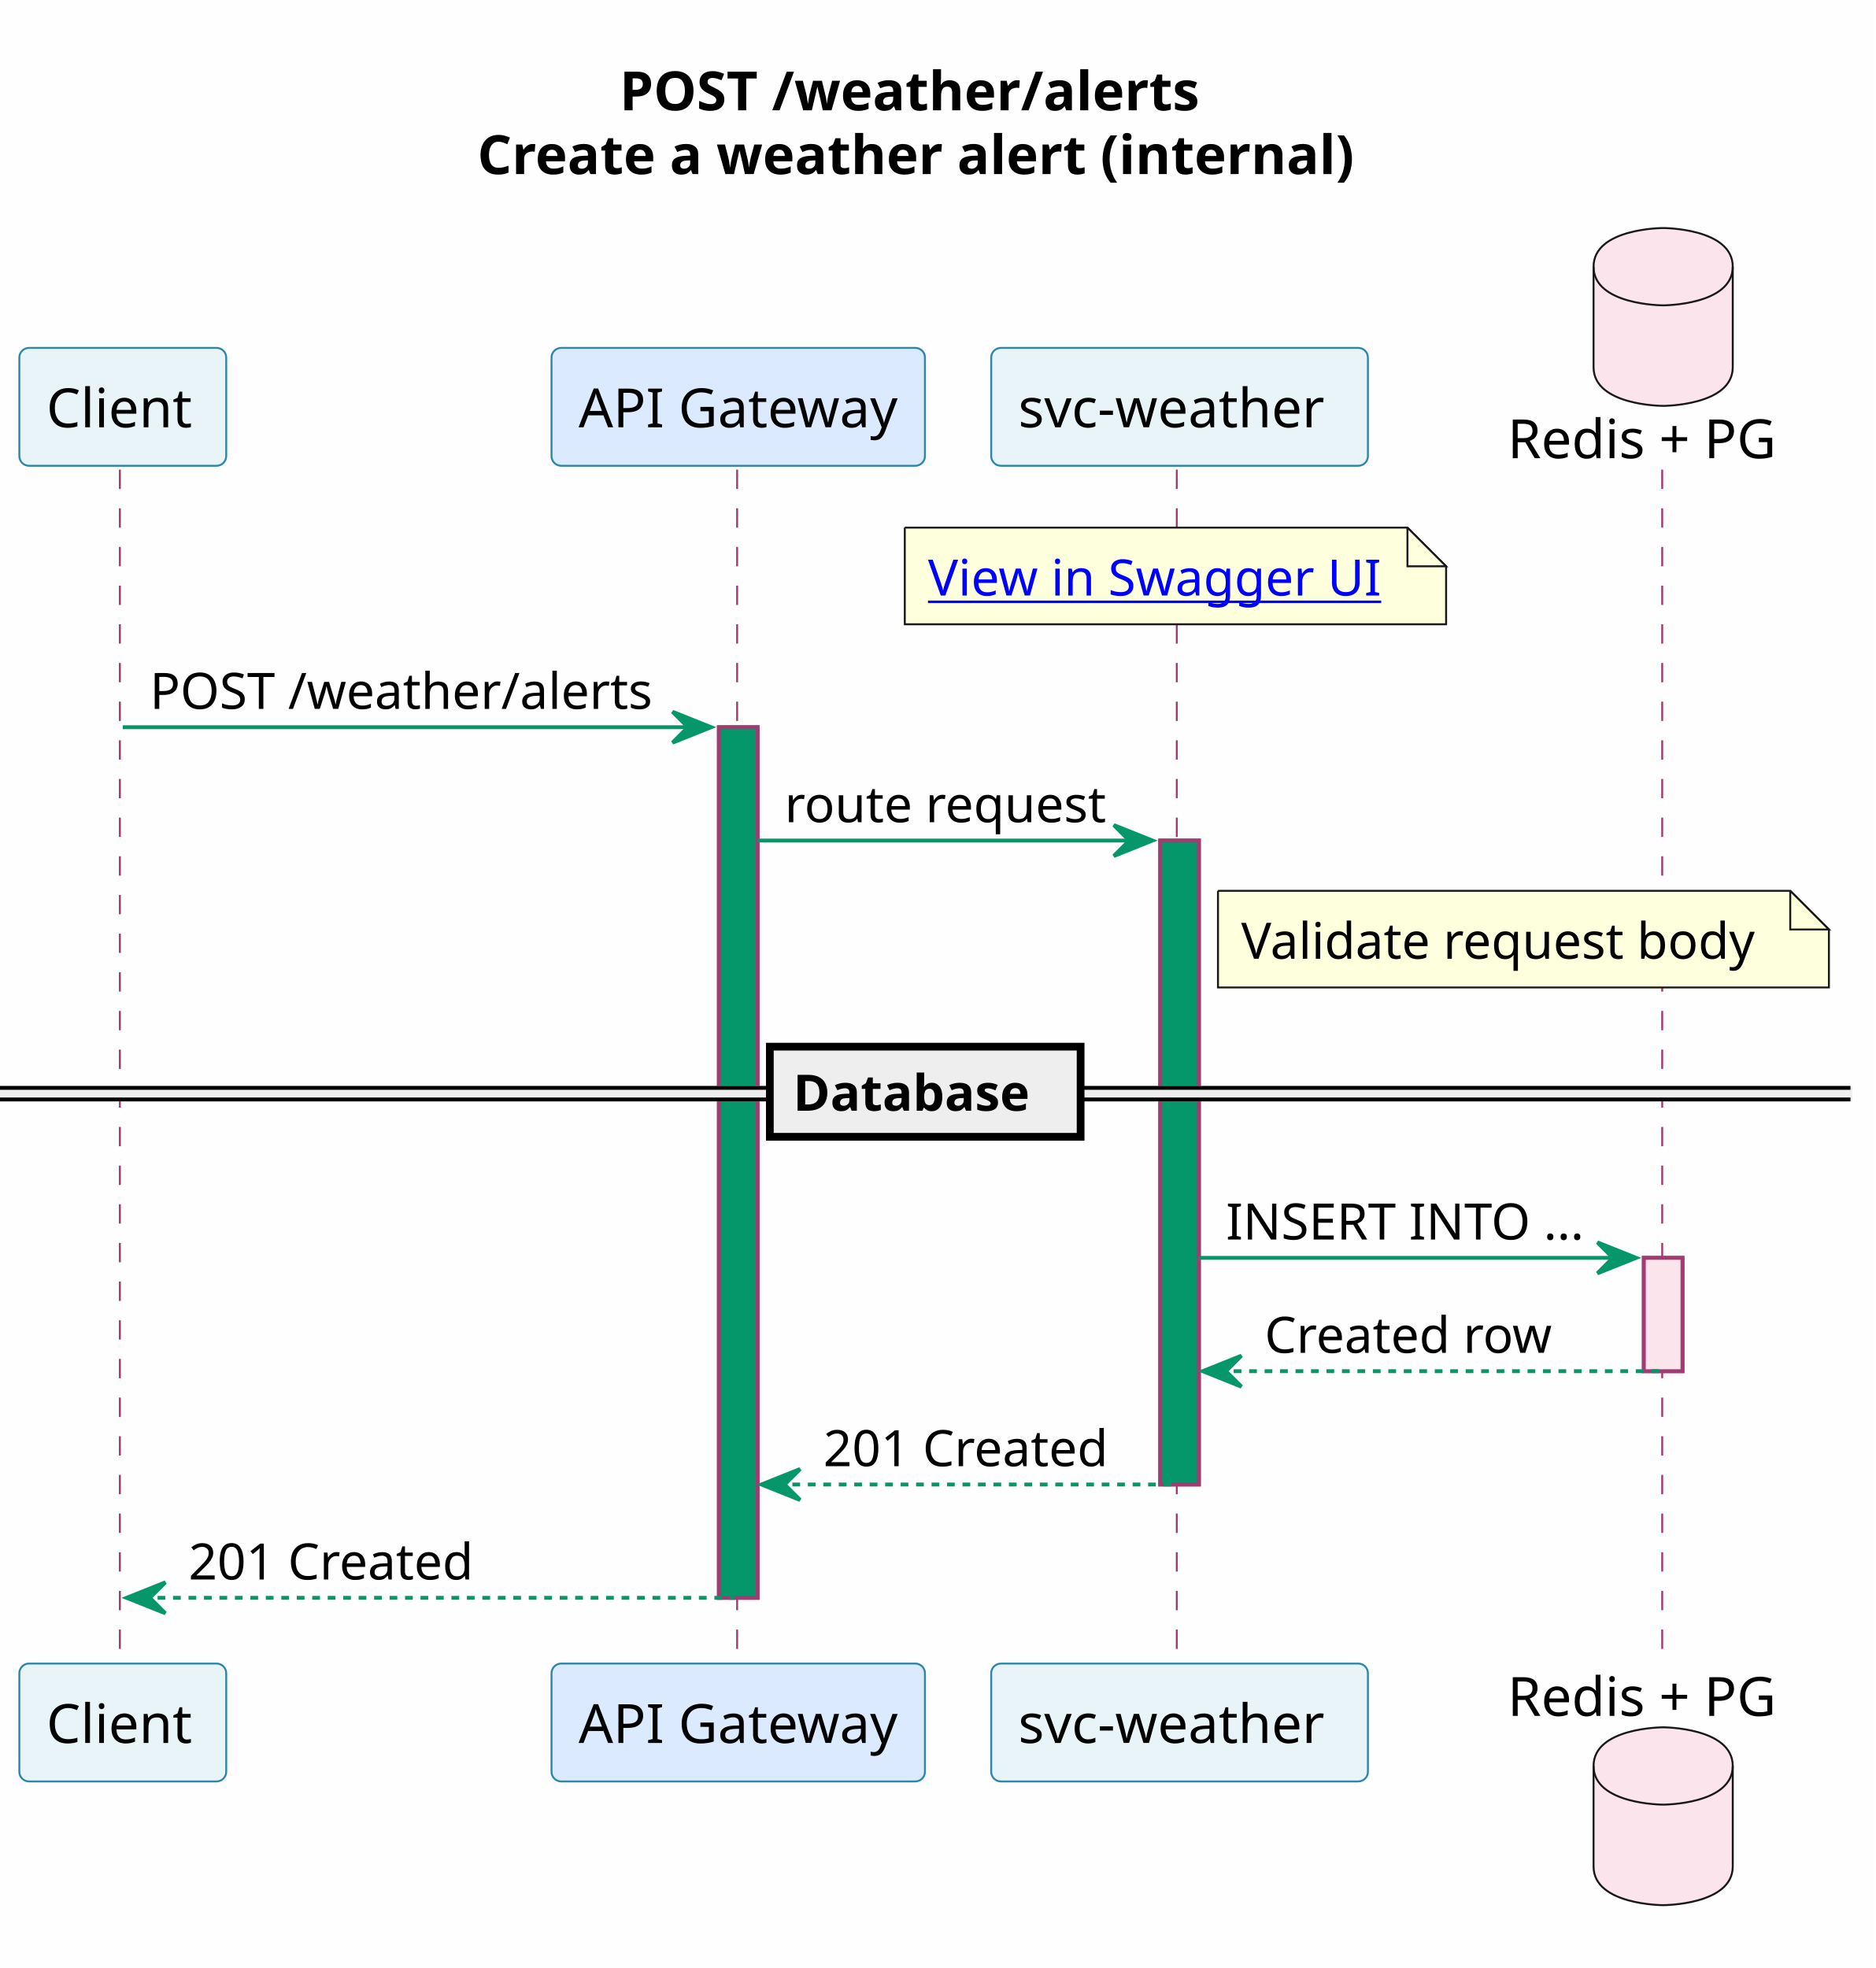
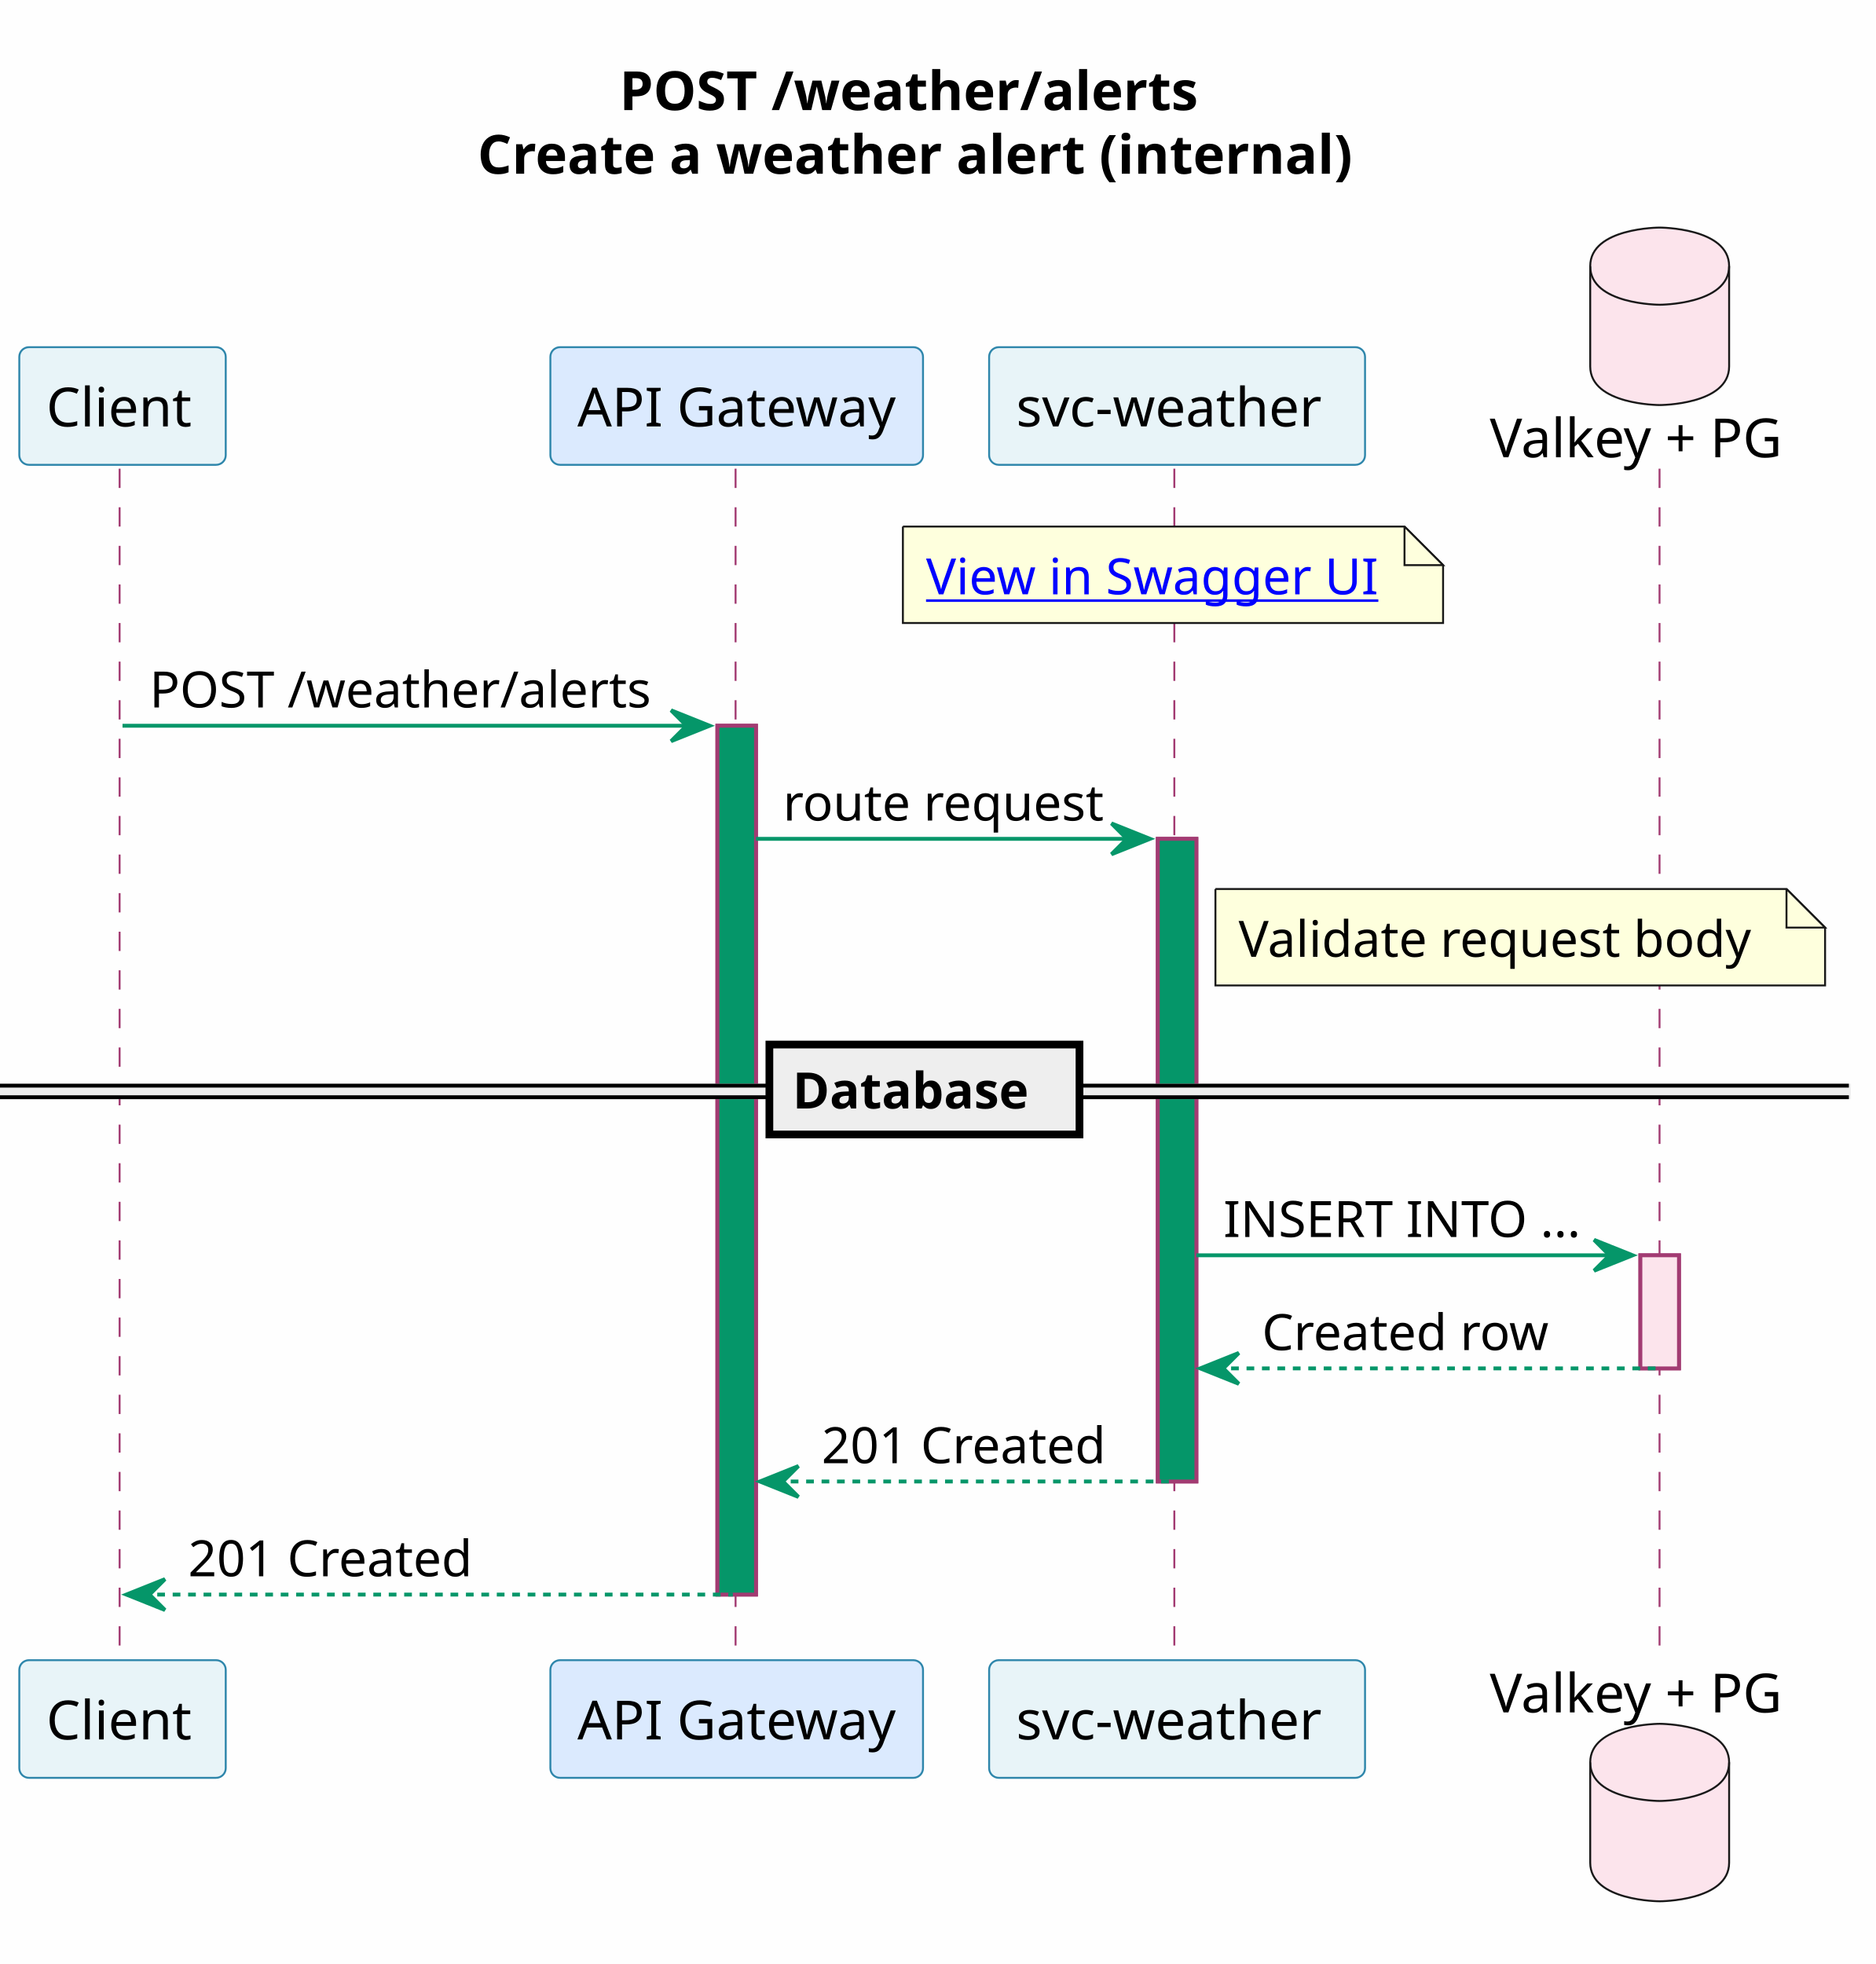
- <svg xmlns="http://www.w3.org/2000/svg" xmlns:xlink="http://www.w3.org/1999/xlink" contentStyleType="text/css" data-diagram-type="SEQUENCE" height="509px" preserveAspectRatio="none" style="width:485px;height:509px;background:#FEFEFE;" version="1.1" viewBox="0 0 485 509" width="485px" zoomAndPan="magnify">
+ <svg xmlns="http://www.w3.org/2000/svg" xmlns:xlink="http://www.w3.org/1999/xlink" contentStyleType="text/css" data-diagram-type="SEQUENCE" height="509px" preserveAspectRatio="none" style="width:486px;height:509px;background:#FEFEFE;" version="1.1" viewBox="0 0 486 509" width="486px" zoomAndPan="magnify">
  <defs />
  <g>
-     <rect fill="#FEFEFE" height="509" style="stroke:none;stroke-width:1;" width="485" x="0" y="0" />
-     <text fill="#000000" font-family="Segoe UI" font-size="14" font-weight="bold" lengthAdjust="spacing" textLength="157.103" x="160.235" y="28.535">POST /weather/alerts</text>
-     <text fill="#000000" font-family="Segoe UI" font-size="14" font-weight="bold" lengthAdjust="spacing" textLength="230.651" x="123.461" y="45.023">Create a weather alert (internal)</text>
+     <rect fill="#FEFEFE" height="509" style="stroke:none;stroke-width:1;" width="486" x="0" y="0" />
+     <text fill="#000000" font-family="Segoe UI" font-size="14" font-weight="bold" lengthAdjust="spacing" textLength="157.103" x="160.532" y="28.535">POST /weather/alerts</text>
+     <text fill="#000000" font-family="Segoe UI" font-size="14" font-weight="bold" lengthAdjust="spacing" textLength="230.651" x="123.758" y="45.023">Create a weather alert (internal)</text>
    <g>
      <rect fill="#059669" height="225.174" style="stroke:#A23B72;stroke-width:1;" width="10" x="185.926" y="188.086" />
    </g>
    <g>
      <rect fill="#059669" height="166.553" style="stroke:#A23B72;stroke-width:1;" width="10" x="300.06" y="217.397" />
    </g>
    <g>
      <rect fill="#FCE4EC" height="29.311" style="stroke:#A23B72;stroke-width:1;" width="10" x="425.132" y="325.328" />
    </g>
    <g>
      <rect fill="#000000" fill-opacity="0" height="309.795" width="8" x="27.752" y="121.465" />
      <line style="stroke:#A23B72;stroke-width:0.5;stroke-dasharray:5,5;" x1="31" x2="31" y1="121.465" y2="431.26" />
    </g>
    <g>
      <rect fill="#000000" fill-opacity="0" height="309.795" width="8" x="186.926" y="121.465" />
      <line style="stroke:#A23B72;stroke-width:0.5;stroke-dasharray:5,5;" x1="190.637" x2="190.637" y1="121.465" y2="431.26" />
    </g>
    <g>
      <rect fill="#000000" fill-opacity="0" height="309.795" width="8" x="301.06" y="121.465" />
      <line style="stroke:#A23B72;stroke-width:0.5;stroke-dasharray:5,5;" x1="304.348" x2="304.348" y1="121.465" y2="431.26" />
    </g>
    <g>
      <rect fill="#000000" fill-opacity="0" height="309.795" width="8" x="426.132" y="121.465" />
-       <line style="stroke:#A23B72;stroke-width:0.5;stroke-dasharray:5,5;" x1="429.887" x2="429.887" y1="121.465" y2="431.26" />
+       <line style="stroke:#A23B72;stroke-width:0.5;stroke-dasharray:5,5;" x1="430.096" x2="430.096" y1="121.465" y2="431.26" />
    </g>
    <g class="participant participant-head" data-participant="Client">
      <rect fill="#E8F4F8" height="30.488" rx="2.5" ry="2.5" style="stroke:#2E86AB;stroke-width:0.5;" width="53.505" x="5" y="89.977" />
      <text fill="#000000" font-family="Segoe UI" font-size="14" lengthAdjust="spacing" textLength="39.505" x="12" y="110.512">Client</text>
    </g>
    <g class="participant participant-tail" data-participant="Client">
      <rect fill="#E8F4F8" height="30.488" rx="2.5" ry="2.5" style="stroke:#2E86AB;stroke-width:0.5;" width="53.505" x="5" y="430.26" />
      <text fill="#000000" font-family="Segoe UI" font-size="14" lengthAdjust="spacing" textLength="39.505" x="12" y="450.795">Client</text>
    </g>
    <g class="participant participant-head" data-participant="GW">
      <rect fill="#DBEAFE" height="30.488" rx="2.5" ry="2.5" style="stroke:#2E86AB;stroke-width:0.5;" width="96.578" x="142.637" y="89.977" />
      <text fill="#000000" font-family="Segoe UI" font-size="14" lengthAdjust="spacing" textLength="82.578" x="149.637" y="110.512">API Gateway</text>
    </g>
    <g class="participant participant-tail" data-participant="GW">
      <rect fill="#DBEAFE" height="30.488" rx="2.5" ry="2.5" style="stroke:#2E86AB;stroke-width:0.5;" width="96.578" x="142.637" y="430.26" />
      <text fill="#000000" font-family="Segoe UI" font-size="14" lengthAdjust="spacing" textLength="82.578" x="149.637" y="450.795">API Gateway</text>
    </g>
    <g class="participant participant-head" data-participant="Svc">
      <a href="/microservices/svc-weather/" target="_top" title="/microservices/svc-weather/" xlink:actuate="onRequest" xlink:href="/microservices/svc-weather/" xlink:show="new" xlink:title="/microservices/svc-weather/" xlink:type="simple">
        <rect fill="#E8F4F8" height="30.488" rx="2.5" ry="2.5" style="stroke:#2E86AB;stroke-width:0.5;" width="97.426" x="256.348" y="89.977" />
        <text fill="#000000" font-family="Segoe UI" font-size="14" lengthAdjust="spacing" textLength="83.426" x="263.348" y="110.512">svc-weather</text>
      </a>
    </g>
    <g class="participant participant-tail" data-participant="Svc">
      <a href="/microservices/svc-weather/" target="_top" title="/microservices/svc-weather/" xlink:actuate="onRequest" xlink:href="/microservices/svc-weather/" xlink:show="new" xlink:title="/microservices/svc-weather/" xlink:type="simple">
        <rect fill="#E8F4F8" height="30.488" rx="2.5" ry="2.5" style="stroke:#2E86AB;stroke-width:0.5;" width="97.426" x="256.348" y="430.26" />
        <text fill="#000000" font-family="Segoe UI" font-size="14" lengthAdjust="spacing" textLength="83.426" x="263.348" y="450.795">svc-weather</text>
      </a>
    </g>
    <g class="participant participant-head" data-participant="DB">
-       <text fill="#000000" font-family="Segoe UI" font-size="14" lengthAdjust="spacing" textLength="74.491" x="389.887" y="118.512">Redis + PG</text>
+       <text fill="#000000" font-family="Segoe UI" font-size="14" lengthAdjust="spacing" textLength="82.072" x="386.096" y="118.512">Valkey + PG</text>
      <path d="M412.132,68.977 C412.132,58.977 430.132,58.977 430.132,58.977 C430.132,58.977 448.132,58.977 448.132,68.977 L448.132,94.977 C448.132,104.977 430.132,104.977 430.132,104.977 C430.132,104.977 412.132,104.977 412.132,94.977 L412.132,68.977" fill="#FCE4EC" style="stroke:#181818;stroke-width:0.5;" />
      <path d="M412.132,68.977 C412.132,78.977 430.132,78.977 430.132,78.977 C430.132,78.977 448.132,78.977 448.132,68.977" fill="none" style="stroke:#181818;stroke-width:0.5;" />
    </g>
    <g class="participant participant-tail" data-participant="DB">
-       <text fill="#000000" font-family="Segoe UI" font-size="14" lengthAdjust="spacing" textLength="74.491" x="389.887" y="443.795">Redis + PG</text>
+       <text fill="#000000" font-family="Segoe UI" font-size="14" lengthAdjust="spacing" textLength="82.072" x="386.096" y="443.795">Valkey + PG</text>
      <path d="M412.132,456.748 C412.132,446.748 430.132,446.748 430.132,446.748 C430.132,446.748 448.132,446.748 448.132,456.748 L448.132,482.748 C448.132,492.748 430.132,492.748 430.132,492.748 C430.132,492.748 412.132,492.748 412.132,482.748 L412.132,456.748" fill="#FCE4EC" style="stroke:#181818;stroke-width:0.5;" />
      <path d="M412.132,456.748 C412.132,466.748 430.132,466.748 430.132,466.748 C430.132,466.748 448.132,466.748 448.132,456.748" fill="none" style="stroke:#181818;stroke-width:0.5;" />
    </g>
    <g>
      <rect fill="#059669" height="225.174" style="stroke:#A23B72;stroke-width:1;" width="10" x="185.926" y="188.086" />
    </g>
    <g>
      <rect fill="#059669" height="166.553" style="stroke:#A23B72;stroke-width:1;" width="10" x="300.06" y="217.397" />
    </g>
    <g>
      <rect fill="#FCE4EC" height="29.311" style="stroke:#A23B72;stroke-width:1;" width="10" x="425.132" y="325.328" />
    </g>
    <path d="M234,136.465 L234,161.465 L374,161.465 L374,146.465 L364,136.465 L234,136.465" fill="#FEFFDD" style="stroke:#181818;stroke-width:0.5;" />
    <path d="M364,136.465 L364,146.465 L374,146.465 L364,136.465" fill="#FEFFDD" style="stroke:#181818;stroke-width:0.5;" />
    <a href="/services/api/svc-weather.html#/Alerts/createWeatherAlert" target="_top" title="/services/api/svc-weather.html#/Alerts/createWeatherAlert" xlink:actuate="onRequest" xlink:href="/services/api/svc-weather.html#/Alerts/createWeatherAlert" xlink:show="new" xlink:title="/services/api/svc-weather.html#/Alerts/createWeatherAlert" xlink:type="simple">
      <text fill="#0000FF" font-family="Segoe UI" font-size="13" lengthAdjust="spacing" text-decoration="underline" textLength="119.406" x="240" y="154.033">View in Swagger UI</text>
    </a>
    <g class="message" data-participant-1="Client" data-participant-2="GW">
      <polygon fill="#059669" points="173.926,184.086,183.926,188.086,173.926,192.086,177.926,188.086" style="stroke:#059669;stroke-width:1;" />
      <line style="stroke:#059669;stroke-width:1;" x1="31.752" x2="179.926" y1="188.086" y2="188.086" />
      <text fill="#000000" font-family="Segoe UI" font-size="13" lengthAdjust="spacing" textLength="135.173" x="38.752" y="183.344">POST /weather/alerts</text>
    </g>
    <g class="message" data-participant-1="GW" data-participant-2="Svc">
      <polygon fill="#059669" points="288.06,213.397,298.06,217.397,288.06,221.397,292.06,217.397" style="stroke:#059669;stroke-width:1;" />
      <line style="stroke:#059669;stroke-width:1;" x1="195.926" x2="294.06" y1="217.397" y2="217.397" />
      <text fill="#000000" font-family="Segoe UI" font-size="13" lengthAdjust="spacing" textLength="85.135" x="202.926" y="212.654">route request</text>
    </g>
    <path d="M315,230.397 L315,255.397 L473,255.397 L473,240.397 L463,230.397 L315,230.397" fill="#FEFFDD" style="stroke:#181818;stroke-width:0.5;" />
    <path d="M463,230.397 L463,240.397 L473,240.397 L463,230.397" fill="#FEFFDD" style="stroke:#181818;stroke-width:0.5;" />
    <text fill="#000000" font-family="Segoe UI" font-size="13" lengthAdjust="spacing" textLength="137.573" x="321" y="247.965">Validate request body</text>
-     <rect fill="#EEEEEE" height="3" style="stroke:#EEEEEE;stroke-width:1;" width="478.573" x="0" y="281.362" />
-     <line style="stroke:#000000;stroke-width:1;" x1="0" x2="478.573" y1="281.362" y2="281.362" />
-     <line style="stroke:#000000;stroke-width:1;" x1="0" x2="478.573" y1="284.362" y2="284.362" />
-     <rect fill="#EEEEEE" height="23.311" style="stroke:#000000;stroke-width:2;" width="80.371" x="199.101" y="270.707" />
-     <text fill="#000000" font-family="Segoe UI" font-size="13" font-weight="bold" lengthAdjust="spacing" textLength="62.086" x="205.101" y="287.275">Database</text>
+     <rect fill="#EEEEEE" height="3" style="stroke:#EEEEEE;stroke-width:1;" width="479.168" x="0" y="281.362" />
+     <line style="stroke:#000000;stroke-width:1;" x1="0" x2="479.168" y1="281.362" y2="281.362" />
+     <line style="stroke:#000000;stroke-width:1;" x1="0" x2="479.168" y1="284.362" y2="284.362" />
+     <rect fill="#EEEEEE" height="23.311" style="stroke:#000000;stroke-width:2;" width="80.371" x="199.399" y="270.707" />
+     <text fill="#000000" font-family="Segoe UI" font-size="13" font-weight="bold" lengthAdjust="spacing" textLength="62.086" x="205.399" y="287.275">Database</text>
    <g class="message" data-participant-1="Svc" data-participant-2="DB">
      <polygon fill="#059669" points="413.132,321.328,423.132,325.328,413.132,329.328,417.132,325.328" style="stroke:#059669;stroke-width:1;" />
      <line style="stroke:#059669;stroke-width:1;" x1="310.06" x2="419.132" y1="325.328" y2="325.328" />
      <text fill="#000000" font-family="Segoe UI" font-size="13" lengthAdjust="spacing" textLength="96.072" x="317.06" y="320.586">INSERT INTO ...</text>
    </g>
    <g class="message" data-participant-1="DB" data-participant-2="Svc">
      <polygon fill="#059669" points="321.06,350.639,311.06,354.639,321.06,358.639,317.06,354.639" style="stroke:#059669;stroke-width:1;" />
      <line style="stroke:#059669;stroke-width:1;stroke-dasharray:2,2;" x1="315.06" x2="429.132" y1="354.639" y2="354.639" />
      <text fill="#000000" font-family="Segoe UI" font-size="13" lengthAdjust="spacing" textLength="76.457" x="327.06" y="349.897">Created row</text>
    </g>
    <g class="message" data-participant-1="Svc" data-participant-2="GW">
      <polygon fill="#059669" points="206.926,379.949,196.926,383.949,206.926,387.949,202.926,383.949" style="stroke:#059669;stroke-width:1;" />
      <line style="stroke:#059669;stroke-width:1;stroke-dasharray:2,2;" x1="200.926" x2="304.06" y1="383.949" y2="383.949" />
      <text fill="#000000" font-family="Segoe UI" font-size="13" lengthAdjust="spacing" textLength="77.797" x="212.926" y="379.207">201 Created</text>
    </g>
    <g class="message" data-participant-1="GW" data-participant-2="Client">
      <polygon fill="#059669" points="42.752,409.26,32.752,413.26,42.752,417.26,38.752,413.26" style="stroke:#059669;stroke-width:1;" />
      <line style="stroke:#059669;stroke-width:1;stroke-dasharray:2,2;" x1="36.752" x2="189.926" y1="413.26" y2="413.26" />
      <text fill="#000000" font-family="Segoe UI" font-size="13" lengthAdjust="spacing" textLength="77.797" x="48.752" y="408.518">201 Created</text>
    </g>
  </g>
</svg>
